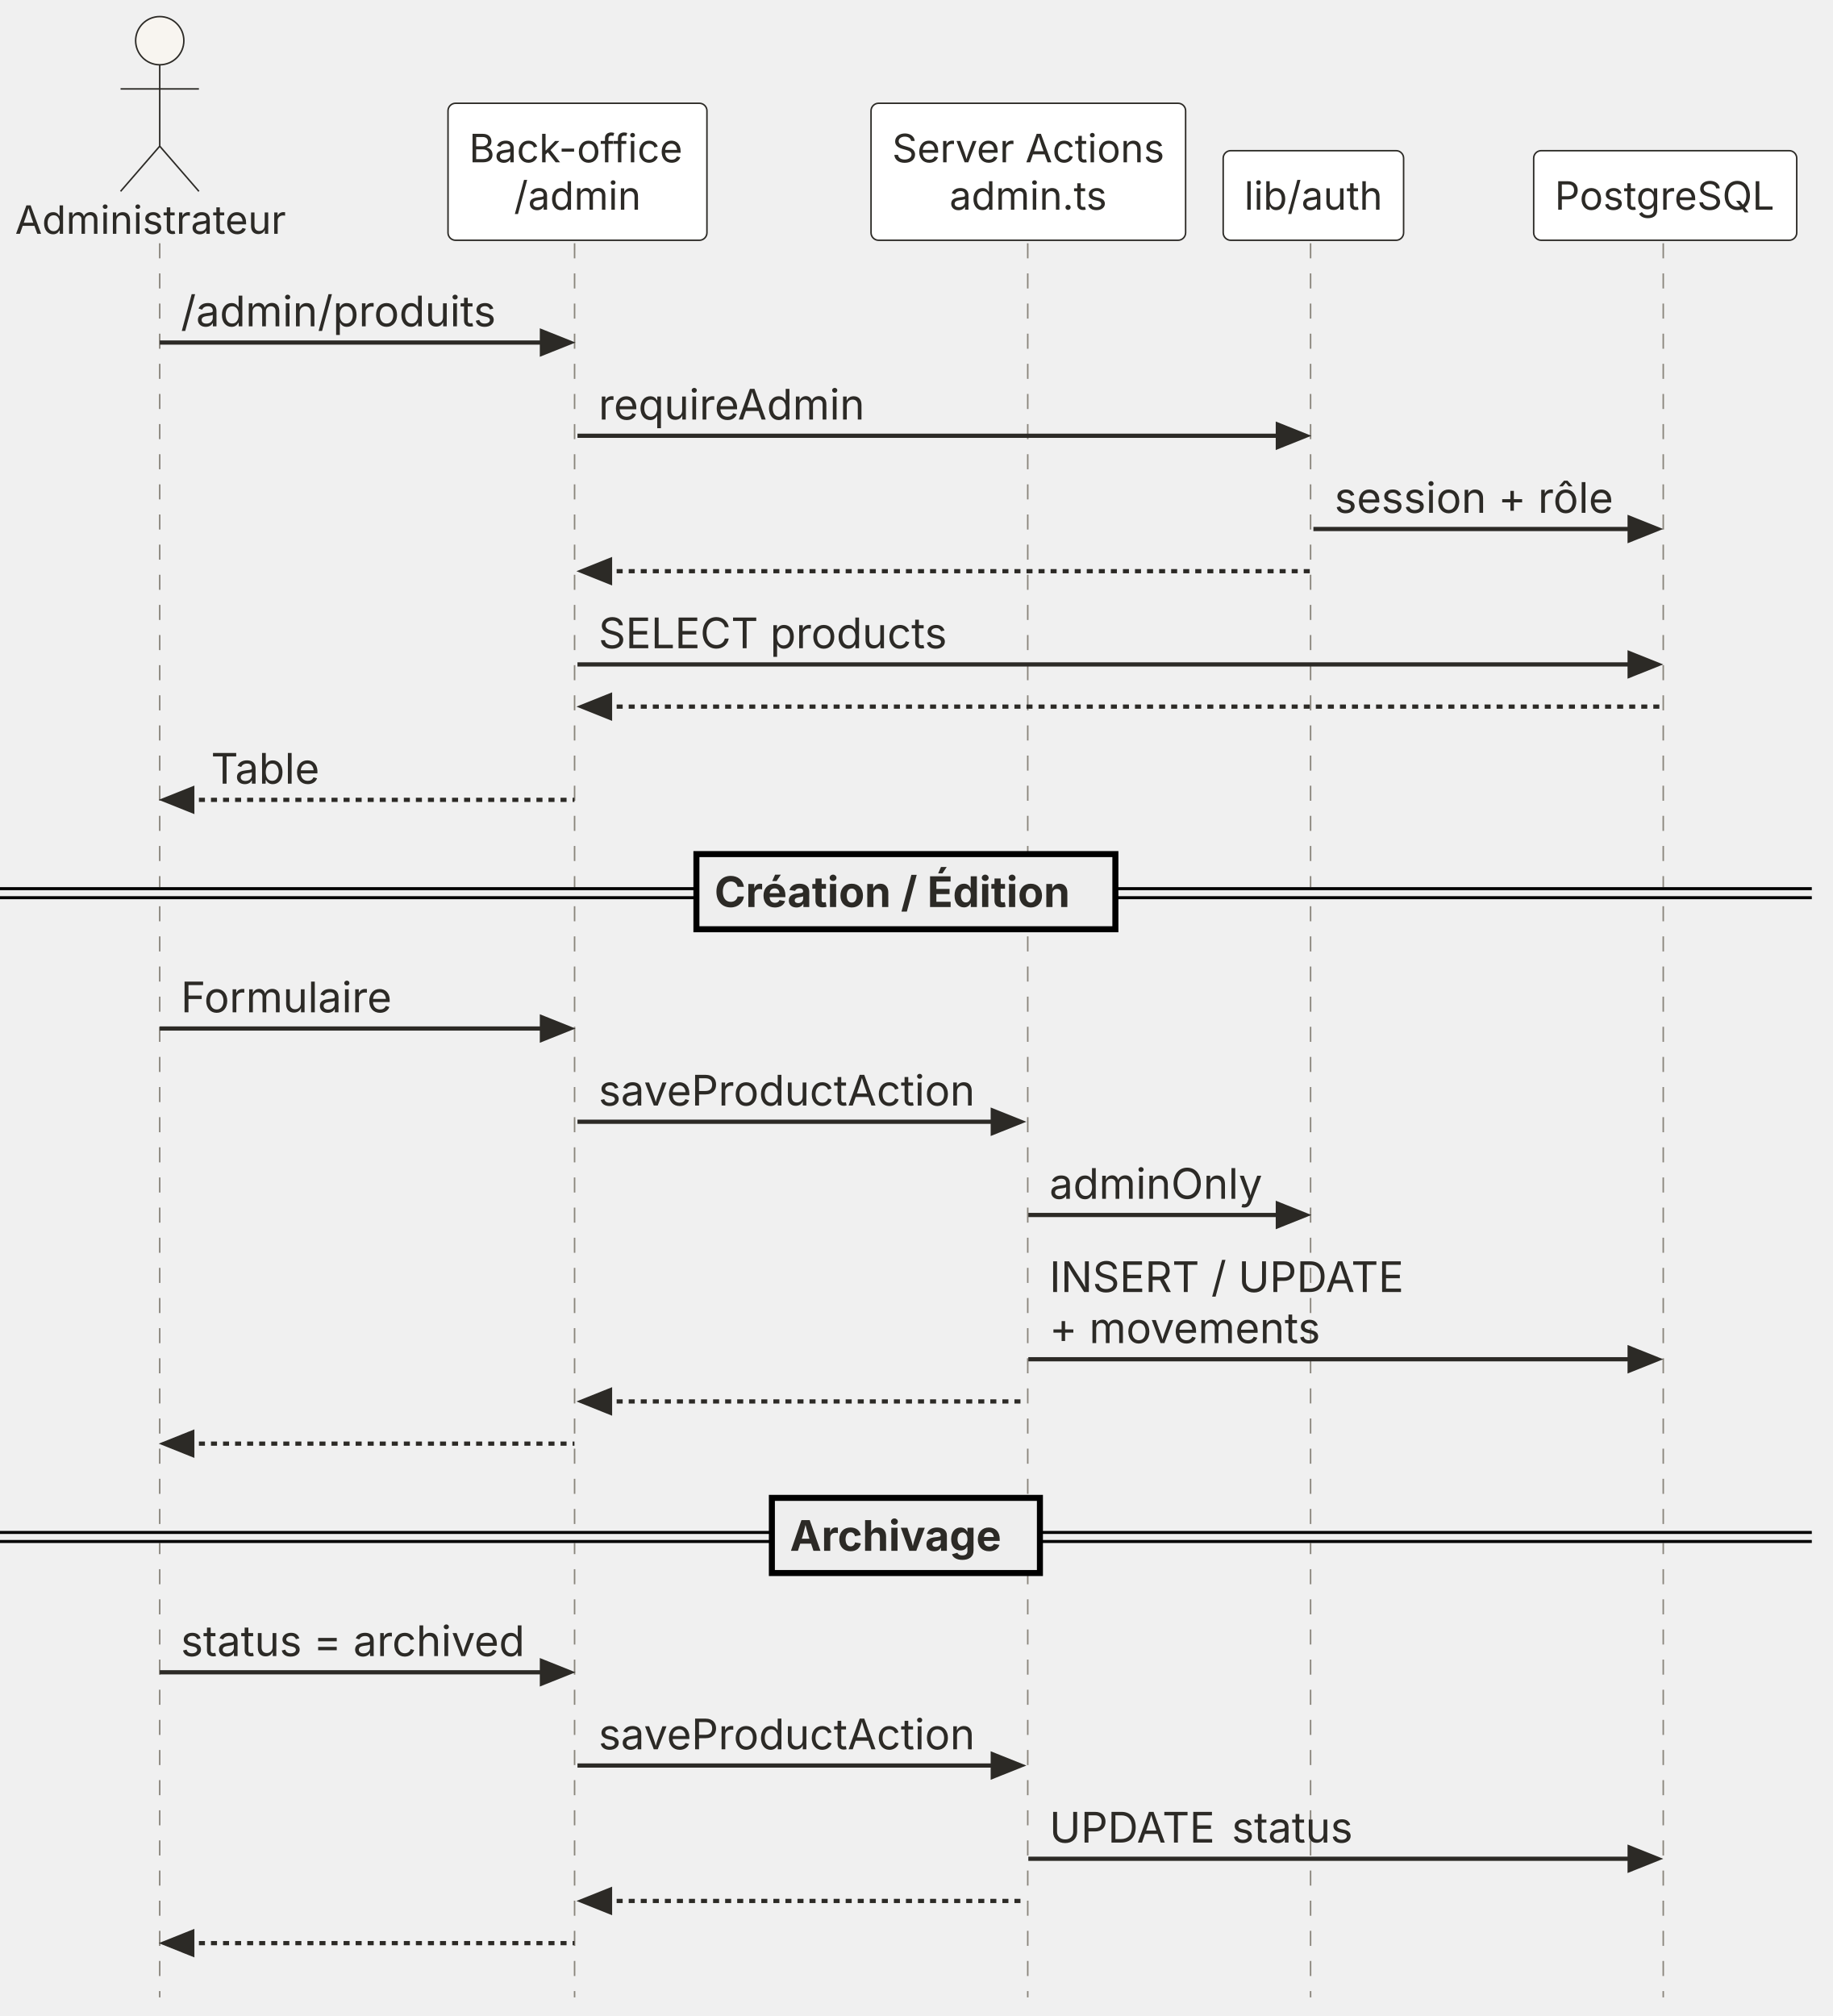
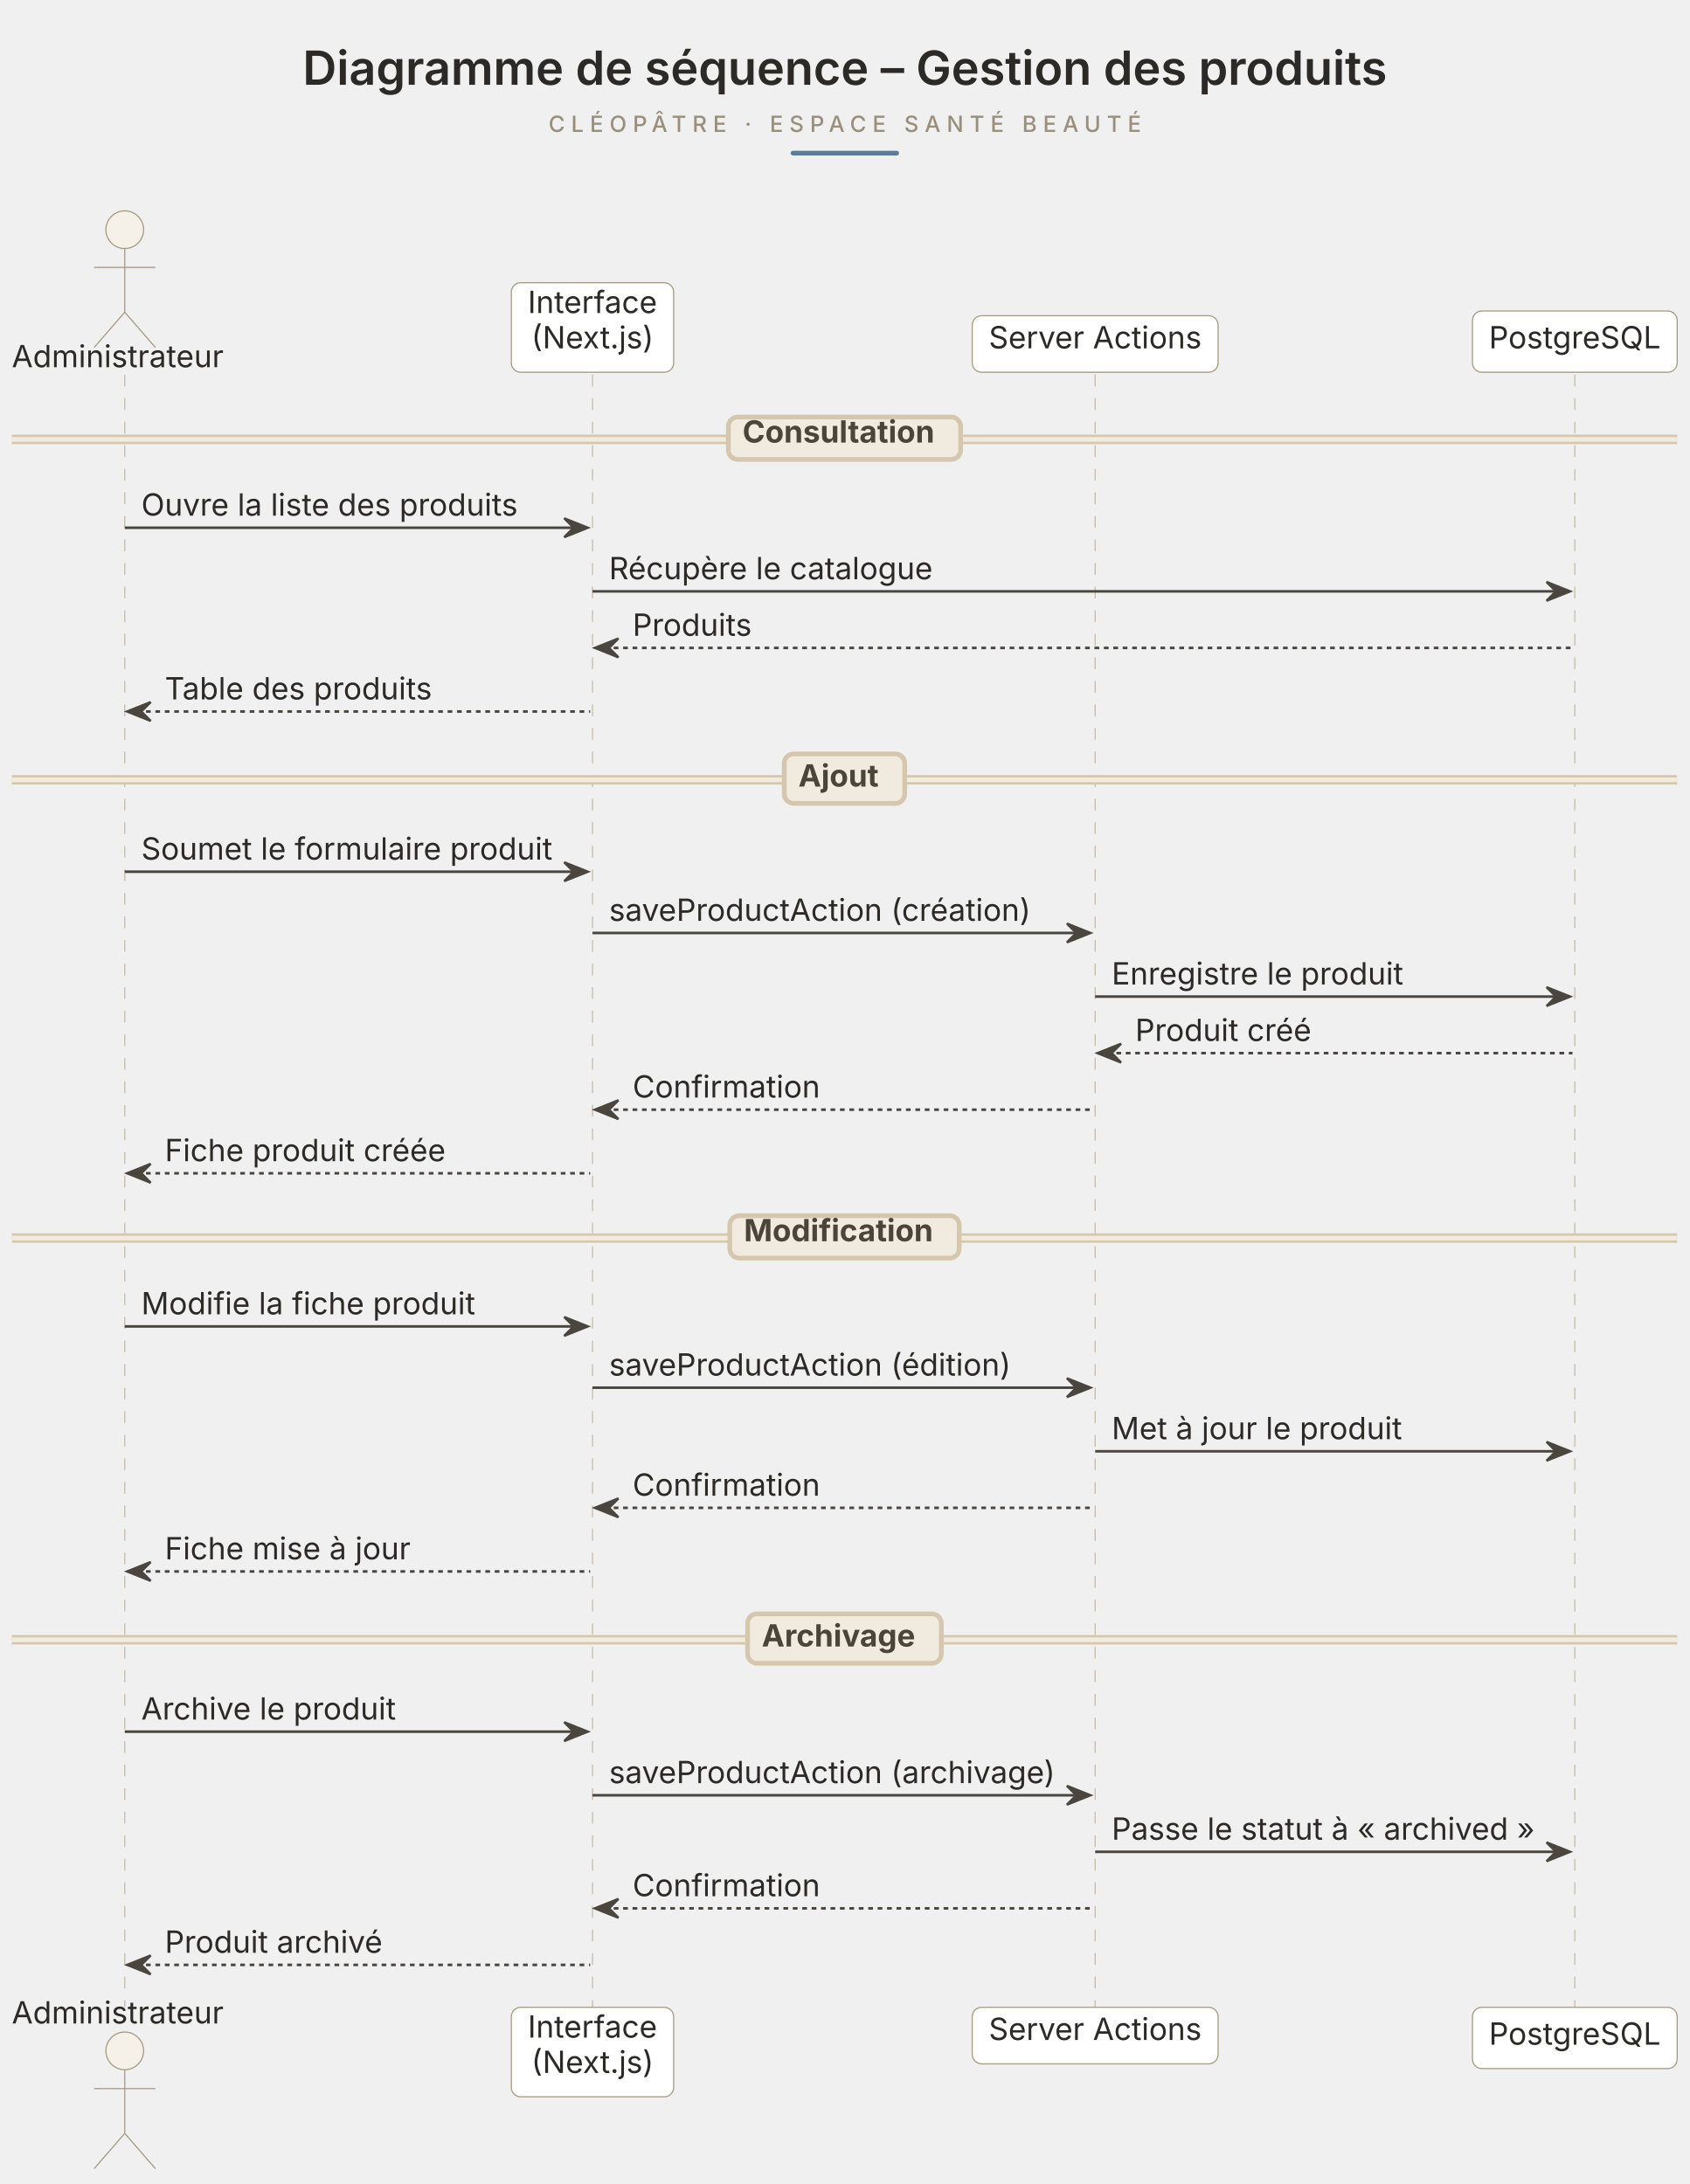
- <svg xmlns="http://www.w3.org/2000/svg" contentStyleType="text/css" height="669px" preserveAspectRatio="none" style="width:608px;height:669px;background:#FFFFFF;" version="1.1" viewBox="0 0 608 669" width="608px" zoomAndPan="magnify">
-   <defs />
-   <g>
-     <line style="stroke:#8A857C;stroke-width:0.5;stroke-dasharray:5.0,5.0;" x1="53" x2="53" y1="80.73" y2="662.821" />
-     <line style="stroke:#8A857C;stroke-width:0.5;stroke-dasharray:5.0,5.0;" x1="190.667" x2="190.667" y1="80.73" y2="662.821" />
-     <line style="stroke:#8A857C;stroke-width:0.5;stroke-dasharray:5.0,5.0;" x1="341.044" x2="341.044" y1="80.73" y2="662.821" />
-     <line style="stroke:#8A857C;stroke-width:0.5;stroke-dasharray:5.0,5.0;" x1="434.897" x2="434.897" y1="80.73" y2="662.821" />
-     <line style="stroke:#8A857C;stroke-width:0.5;stroke-dasharray:5.0,5.0;" x1="551.929" x2="551.929" y1="80.73" y2="662.821" />
-     <text fill="#2C2A26" font-family="Inter" font-size="13" lengthAdjust="spacing" textLength="90.016" x="5" y="77.594">Administrateur</text>
-     <ellipse cx="53.008" cy="13.5" fill="#F8F5F0" rx="8" ry="8" style="stroke:#2C2A26;stroke-width:0.5;" />
-     <path d="M53.008,21.5 L53.008,48.5 M40.008,29.5 L66.008,29.5 M53.008,48.5 L40.008,63.5 M53.008,48.5 L66.008,63.5 " fill="none" style="stroke:#2C2A26;stroke-width:0.5;" />
-     <rect fill="#FFFFFF" height="45.459" rx="2.5" ry="2.5" style="stroke:#2C2A26;stroke-width:0.5;" width="85.919" x="148.667" y="34.27" />
-     <text fill="#2C2A26" font-family="Inter" font-size="13" lengthAdjust="spacing" textLength="71.919" x="155.667" y="53.864">Back-office</text>
-     <text fill="#2C2A26" font-family="Inter" font-size="13" lengthAdjust="spacing" textLength="42.161" x="170.546" y="69.594">/admin</text>
-     <rect fill="#FFFFFF" height="45.459" rx="2.5" ry="2.5" style="stroke:#2C2A26;stroke-width:0.5;" width="104.384" x="289.044" y="34.27" />
-     <text fill="#2C2A26" font-family="Inter" font-size="13" lengthAdjust="spacing" textLength="90.384" x="296.044" y="53.864">Server Actions</text>
-     <text fill="#2C2A26" font-family="Inter" font-size="13" lengthAdjust="spacing" textLength="52.336" x="315.068" y="69.594">admin.ts</text>
-     <rect fill="#FFFFFF" height="29.73" rx="2.5" ry="2.5" style="stroke:#2C2A26;stroke-width:0.5;" width="59.868" x="405.897" y="50" />
-     <text fill="#2C2A26" font-family="Inter" font-size="13" lengthAdjust="spacing" textLength="45.868" x="412.897" y="69.594">lib/auth</text>
-     <rect fill="#FFFFFF" height="29.73" rx="2.5" ry="2.5" style="stroke:#2C2A26;stroke-width:0.5;" width="87.29" x="508.929" y="50" />
-     <text fill="#2C2A26" font-family="Inter" font-size="13" lengthAdjust="spacing" textLength="73.29" x="515.929" y="69.594">PostgreSQL</text>
-     <polygon fill="#2C2A26" points="179.626,109.669,189.626,113.669,179.626,117.669" style="stroke:#2C2A26;stroke-width:1;" />
-     <line style="stroke:#2C2A26;stroke-width:1.4;" x1="53.008" x2="185.626" y1="113.669" y2="113.669" />
-     <text fill="#2C2A26" font-family="Inter" font-size="14" lengthAdjust="spacing" textLength="104.897" x="60.008" y="108.292">/admin/produits</text>
-     <polygon fill="#2C2A26" points="423.831,140.608,433.831,144.608,423.831,148.608" style="stroke:#2C2A26;stroke-width:1;" />
-     <line style="stroke:#2C2A26;stroke-width:1.4;" x1="191.626" x2="429.831" y1="144.608" y2="144.608" />
-     <text fill="#2C2A26" font-family="Inter" font-size="14" lengthAdjust="spacing" textLength="89.264" x="198.626" y="139.231">requireAdmin</text>
-     <polygon fill="#2C2A26" points="540.574,171.548,550.574,175.548,540.574,179.548" style="stroke:#2C2A26;stroke-width:1;" />
-     <line style="stroke:#2C2A26;stroke-width:1.4;" x1="435.831" x2="546.574" y1="175.548" y2="175.548" />
-     <text fill="#2C2A26" font-family="Inter" font-size="14" lengthAdjust="spacing" textLength="50.388" x="442.831" y="170.171">session</text>
-     <text fill="#2C2A26" font-family="Inter" font-size="14" lengthAdjust="spacing" textLength="3.938" x="493.219" y="170.171"> </text>
-     <text fill="#2C2A26" font-family="Inter" font-size="14" lengthAdjust="spacing" textLength="9.263" x="497.156" y="170.171">+</text>
-     <text fill="#2C2A26" font-family="Inter" font-size="14" lengthAdjust="spacing" textLength="3.938" x="506.419" y="170.171"> </text>
-     <text fill="#2C2A26" font-family="Inter" font-size="14" lengthAdjust="spacing" textLength="25.218" x="510.357" y="170.171">rôle</text>
-     <polygon fill="#2C2A26" points="202.626,185.548,192.626,189.548,202.626,193.548" style="stroke:#2C2A26;stroke-width:1;" />
-     <line style="stroke:#2C2A26;stroke-width:1.4;stroke-dasharray:2.0,2.0;" x1="196.626" x2="434.831" y1="189.548" y2="189.548" />
-     <polygon fill="#2C2A26" points="540.574,216.487,550.574,220.487,540.574,224.487" style="stroke:#2C2A26;stroke-width:1;" />
-     <line style="stroke:#2C2A26;stroke-width:1.4;" x1="191.626" x2="546.574" y1="220.487" y2="220.487" />
-     <text fill="#2C2A26" font-family="Inter" font-size="14" lengthAdjust="spacing" textLength="52.992" x="198.626" y="215.11">SELECT</text>
-     <text fill="#2C2A26" font-family="Inter" font-size="14" lengthAdjust="spacing" textLength="3.938" x="251.618" y="215.11"> </text>
-     <text fill="#2C2A26" font-family="Inter" font-size="14" lengthAdjust="spacing" textLength="59.056" x="255.556" y="215.11">products</text>
-     <polygon fill="#2C2A26" points="202.626,230.487,192.626,234.487,202.626,238.487" style="stroke:#2C2A26;stroke-width:1;" />
-     <line style="stroke:#2C2A26;stroke-width:1.4;stroke-dasharray:2.0,2.0;" x1="196.626" x2="551.574" y1="234.487" y2="234.487" />
-     <polygon fill="#2C2A26" points="64.008,261.427,54.008,265.427,64.008,269.427" style="stroke:#2C2A26;stroke-width:1;" />
-     <line style="stroke:#2C2A26;stroke-width:1.4;stroke-dasharray:2.0,2.0;" x1="58.008" x2="190.626" y1="265.427" y2="265.427" />
-     <text fill="#2C2A26" font-family="Inter" font-size="14" lengthAdjust="spacing" textLength="37.023" x="70.008" y="260.05">Table</text>
-     <rect fill="#EEEEEE" height="3" style="stroke:#EEEEEE;stroke-width:1;" width="601.22" x="0" y="294.897" />
-     <line style="stroke:#000000;stroke-width:1;" x1="0" x2="601.22" y1="294.897" y2="294.897" />
-     <line style="stroke:#000000;stroke-width:1;" x1="0" x2="601.22" y1="297.897" y2="297.897" />
-     <rect fill="#EEEEEE" height="24.939" style="stroke:#000000;stroke-width:2;" width="139.029" x="231.095" y="283.427" />
-     <text fill="#2C2A26" font-family="Inter" font-size="14" font-weight="bold" lengthAdjust="spacing" textLength="121.092" x="237.095" y="300.989">Création / Édition</text>
-     <polygon fill="#2C2A26" points="179.626,337.306,189.626,341.306,179.626,345.306" style="stroke:#2C2A26;stroke-width:1;" />
-     <line style="stroke:#2C2A26;stroke-width:1.4;" x1="53.008" x2="185.626" y1="341.306" y2="341.306" />
-     <text fill="#2C2A26" font-family="Inter" font-size="14" lengthAdjust="spacing" textLength="70.547" x="60.008" y="335.929">Formulaire</text>
-     <polygon fill="#2C2A26" points="329.237,368.245,339.237,372.245,329.237,376.245" style="stroke:#2C2A26;stroke-width:1;" />
-     <line style="stroke:#2C2A26;stroke-width:1.4;" x1="191.626" x2="335.237" y1="372.245" y2="372.245" />
-     <text fill="#2C2A26" font-family="Inter" font-size="14" lengthAdjust="spacing" textLength="125.61" x="198.626" y="366.868">saveProductAction</text>
-     <polygon fill="#2C2A26" points="423.831,399.185,433.831,403.185,423.831,407.185" style="stroke:#2C2A26;stroke-width:1;" />
-     <line style="stroke:#2C2A26;stroke-width:1.4;" x1="341.237" x2="429.831" y1="403.185" y2="403.185" />
-     <text fill="#2C2A26" font-family="Inter" font-size="14" lengthAdjust="spacing" textLength="70.595" x="348.237" y="397.808">adminOnly</text>
-     <polygon fill="#2C2A26" points="540.574,447.063,550.574,451.063,540.574,455.063" style="stroke:#2C2A26;stroke-width:1;" />
-     <line style="stroke:#2C2A26;stroke-width:1.4;" x1="341.237" x2="546.574" y1="451.063" y2="451.063" />
-     <text fill="#2C2A26" font-family="Inter" font-size="14" lengthAdjust="spacing" textLength="49.752" x="348.237" y="428.747">INSERT</text>
-     <text fill="#2C2A26" font-family="Inter" font-size="14" lengthAdjust="spacing" textLength="3.938" x="397.988" y="428.747"> </text>
-     <text fill="#2C2A26" font-family="Inter" font-size="14" lengthAdjust="spacing" textLength="5.045" x="401.926" y="428.747">/</text>
-     <text fill="#2C2A26" font-family="Inter" font-size="14" lengthAdjust="spacing" textLength="3.938" x="406.971" y="428.747"> </text>
-     <text fill="#2C2A26" font-family="Inter" font-size="14" lengthAdjust="spacing" textLength="56.574" x="410.908" y="428.747">UPDATE</text>
-     <text fill="#2C2A26" font-family="Inter" font-size="14" lengthAdjust="spacing" textLength="9.263" x="348.237" y="445.687">+</text>
-     <text fill="#2C2A26" font-family="Inter" font-size="14" lengthAdjust="spacing" textLength="3.938" x="357.499" y="445.687"> </text>
-     <text fill="#2C2A26" font-family="Inter" font-size="14" lengthAdjust="spacing" textLength="77.356" x="361.437" y="445.687">movements</text>
-     <polygon fill="#2C2A26" points="202.626,461.063,192.626,465.063,202.626,469.063" style="stroke:#2C2A26;stroke-width:1;" />
-     <line style="stroke:#2C2A26;stroke-width:1.4;stroke-dasharray:2.0,2.0;" x1="196.626" x2="340.237" y1="465.063" y2="465.063" />
-     <polygon fill="#2C2A26" points="64.008,475.063,54.008,479.063,64.008,483.063" style="stroke:#2C2A26;stroke-width:1;" />
-     <line style="stroke:#2C2A26;stroke-width:1.4;stroke-dasharray:2.0,2.0;" x1="58.008" x2="190.626" y1="479.063" y2="479.063" />
-     <rect fill="#EEEEEE" height="3" style="stroke:#EEEEEE;stroke-width:1;" width="601.22" x="0" y="508.533" />
-     <line style="stroke:#000000;stroke-width:1;" x1="0" x2="601.22" y1="508.533" y2="508.533" />
-     <line style="stroke:#000000;stroke-width:1;" x1="0" x2="601.22" y1="511.533" y2="511.533" />
-     <rect fill="#EEEEEE" height="24.939" style="stroke:#000000;stroke-width:2;" width="88.949" x="256.135" y="497.063" />
-     <text fill="#2C2A26" font-family="Inter" font-size="14" font-weight="bold" lengthAdjust="spacing" textLength="71.012" x="262.135" y="514.626">Archivage</text>
-     <polygon fill="#2C2A26" points="179.626,550.942,189.626,554.942,179.626,558.942" style="stroke:#2C2A26;stroke-width:1;" />
-     <line style="stroke:#2C2A26;stroke-width:1.4;" x1="53.008" x2="185.626" y1="554.942" y2="554.942" />
-     <text fill="#2C2A26" font-family="Inter" font-size="14" lengthAdjust="spacing" textLength="40.079" x="60.008" y="549.565">status</text>
-     <text fill="#2C2A26" font-family="Inter" font-size="14" lengthAdjust="spacing" textLength="3.938" x="100.087" y="549.565"> </text>
-     <text fill="#2C2A26" font-family="Inter" font-size="14" lengthAdjust="spacing" textLength="9.263" x="104.025" y="549.565">=</text>
-     <text fill="#2C2A26" font-family="Inter" font-size="14" lengthAdjust="spacing" textLength="3.938" x="113.287" y="549.565"> </text>
-     <text fill="#2C2A26" font-family="Inter" font-size="14" lengthAdjust="spacing" textLength="57.401" x="117.225" y="549.565">archived</text>
-     <polygon fill="#2C2A26" points="329.237,581.882,339.237,585.882,329.237,589.882" style="stroke:#2C2A26;stroke-width:1;" />
-     <line style="stroke:#2C2A26;stroke-width:1.4;" x1="191.626" x2="335.237" y1="585.882" y2="585.882" />
-     <text fill="#2C2A26" font-family="Inter" font-size="14" lengthAdjust="spacing" textLength="125.61" x="198.626" y="580.505">saveProductAction</text>
-     <polygon fill="#2C2A26" points="540.574,612.821,550.574,616.821,540.574,620.821" style="stroke:#2C2A26;stroke-width:1;" />
-     <line style="stroke:#2C2A26;stroke-width:1.4;" x1="341.237" x2="546.574" y1="616.821" y2="616.821" />
-     <text fill="#2C2A26" font-family="Inter" font-size="14" lengthAdjust="spacing" textLength="56.574" x="348.237" y="611.444">UPDATE</text>
-     <text fill="#2C2A26" font-family="Inter" font-size="14" lengthAdjust="spacing" textLength="3.938" x="404.811" y="611.444"> </text>
-     <text fill="#2C2A26" font-family="Inter" font-size="14" lengthAdjust="spacing" textLength="40.079" x="408.748" y="611.444">status</text>
-     <polygon fill="#2C2A26" points="202.626,626.821,192.626,630.821,202.626,634.821" style="stroke:#2C2A26;stroke-width:1;" />
-     <line style="stroke:#2C2A26;stroke-width:1.4;stroke-dasharray:2.0,2.0;" x1="196.626" x2="340.237" y1="630.821" y2="630.821" />
-     <polygon fill="#2C2A26" points="64.008,640.821,54.008,644.821,64.008,648.821" style="stroke:#2C2A26;stroke-width:1;" />
-     <line style="stroke:#2C2A26;stroke-width:1.4;stroke-dasharray:2.0,2.0;" x1="58.008" x2="190.626" y1="644.821" y2="644.821" />
+ <svg xmlns="http://www.w3.org/2000/svg" version="1.1" viewBox="0 0 717 927" width="717" height="927">
+   <g transform="translate(0,0)">
+     <text x="358.5" y="36" font-family="Inter" font-size="20" font-weight="600" fill="#2C2A26" text-anchor="middle">Diagramme de séquence – Gestion des produits</text>
+     <text x="358.5" y="56" font-family="Inter" font-size="9.5" font-weight="500" letter-spacing="2.6" fill="#9A8F7D" text-anchor="middle">CLÉOPÂTRE · ESPACE SANTÉ BEAUTÉ</text>
+     <rect x="335.5" y="64" width="46" height="2" rx="1" fill="#5B7C99" />
+   </g>
+   <g transform="translate(0,84)">
+     <defs />
+     <g>
+       <g>
+         <rect x="49.44" y="75" width="8" height="693" fill="#00000000" stroke="#00000000" stroke-width="0" />
+         <line x1="52.94" y1="75" x2="52.94" y2="768" stroke="#C9BDA8" stroke-width="0.50" stroke-dasharray="5,5" />
+       </g>
+       <g>
+         <rect x="247.92" y="75" width="8" height="693" fill="#00000000" stroke="#00000000" stroke-width="0" />
+         <line x1="251.42" y1="75" x2="251.42" y2="768" stroke="#C9BDA8" stroke-width="0.50" stroke-dasharray="5,5" />
+       </g>
+       <g>
+         <rect x="461.22" y="75" width="8" height="693" fill="#00000000" stroke="#00000000" stroke-width="0" />
+         <line x1="464.72" y1="75" x2="464.72" y2="768" stroke="#C9BDA8" stroke-width="0.50" stroke-dasharray="5,5" />
+       </g>
+       <g>
+         <rect x="664.75" y="75" width="8" height="693" fill="#00000000" stroke="#00000000" stroke-width="0" />
+         <line x1="668.25" y1="75" x2="668.25" y2="768" stroke="#C9BDA8" stroke-width="0.50" stroke-dasharray="5,5" />
+       </g>
+       <text x="5" y="71.86" font-size="13" fill="#2C2A26" xml:space="preserve" style="white-space: pre" font-family="Inter">Administrateur</text>
+       <circle cx="52.94" cy="13.50" r="8" fill="#F6F1E8" stroke="#A89B85" stroke-width="0.50" />
+       <path d="M52.94,21.50 L52.94,48.50 M39.94,29.50 L65.94,29.50 M52.94,48.50 L39.94,63.50 M52.94,48.50 L65.94,63.50" fill="#00000000" stroke="#A89B85" stroke-width="0.50" />
+       <rect x="216.97" y="36" width="68.89" height="38" rx="4" ry="4" fill="#FFFFFF" stroke="#A89B85" stroke-width="0.50" />
+       <text x="223.97" y="48.86" font-size="13" fill="#2C2A26" xml:space="preserve" style="white-space: pre" font-family="Inter">Interface</text>
+       <text x="225.46" y="63.86" font-size="13" fill="#2C2A26" xml:space="preserve" style="white-space: pre" font-family="Inter">(Next.js)</text>
+       <rect x="412.56" y="50" width="104.33" height="24" rx="4" ry="4" fill="#FFFFFF" stroke="#A89B85" stroke-width="0.50" />
+       <text x="419.56" y="63.86" font-size="13" fill="#2C2A26" xml:space="preserve" style="white-space: pre" font-family="Inter">Server Actions</text>
+       <rect x="624.81" y="48" width="86.88" height="26" rx="4" ry="4" fill="#FFFFFF" stroke="#A89B85" stroke-width="0.50" />
+       <text x="631.81" y="63.86" font-size="13" fill="#2C2A26" xml:space="preserve" style="white-space: pre" font-family="Inter">PostgreSQL</text>
+       <text x="5" y="774.86" font-size="13" fill="#2C2A26" xml:space="preserve" style="white-space: pre" font-family="Inter">Administrateur</text>
+       <circle cx="52.94" cy="786.50" r="8" fill="#F6F1E8" stroke="#A89B85" stroke-width="0.50" />
+       <path d="M52.94,794.50 L52.94,821.50 M39.94,802.50 L65.94,802.50 M52.94,821.50 L39.94,836.50 M52.94,821.50 L65.94,836.50" fill="#00000000" stroke="#A89B85" stroke-width="0.50" />
+       <rect x="216.97" y="768" width="68.89" height="38" rx="4" ry="4" fill="#FFFFFF" stroke="#A89B85" stroke-width="0.50" />
+       <text x="223.97" y="780.86" font-size="13" fill="#2C2A26" xml:space="preserve" style="white-space: pre" font-family="Inter">Interface</text>
+       <text x="225.46" y="795.86" font-size="13" fill="#2C2A26" xml:space="preserve" style="white-space: pre" font-family="Inter">(Next.js)</text>
+       <rect x="412.56" y="768" width="104.33" height="24" rx="4" ry="4" fill="#FFFFFF" stroke="#A89B85" stroke-width="0.50" />
+       <text x="419.56" y="781.86" font-size="13" fill="#2C2A26" xml:space="preserve" style="white-space: pre" font-family="Inter">Server Actions</text>
+       <rect x="624.81" y="768" width="86.88" height="26" rx="4" ry="4" fill="#FFFFFF" stroke="#A89B85" stroke-width="0.50" />
+       <text x="631.81" y="783.86" font-size="13" fill="#2C2A26" xml:space="preserve" style="white-space: pre" font-family="Inter">PostgreSQL</text>
+       <rect x="5" y="101" width="706.69" height="3" rx="4" ry="4" fill="#F1EBDF" stroke="#F1EBDF" stroke-width="1" />
+       <line x1="5" y1="101" x2="711.69" y2="101" stroke="#D5C7AE" stroke-width="1" />
+       <line x1="5" y1="104" x2="711.69" y2="104" stroke="#D5C7AE" stroke-width="1" />
+       <rect x="309.06" y="93" width="98.57" height="18" rx="4" ry="4" fill="#F1EBDF" stroke="#D5C7AE" stroke-width="2" />
+       <text x="315.06" y="103.86" font-size="13" fill="#4A443A" xml:space="preserve" style="white-space: pre" font-weight="bold" font-family="Inter">Consultation </text>
+       <polygon points="239.42,136 249.42,140 239.42,144 243.42,140" fill="#4A463F" stroke="#4A463F" stroke-width="1" />
+       <line x1="52.94" y1="140" x2="245.42" y2="140" stroke="#4A463F" stroke-width="1.10" />
+       <text x="59.94" y="134.86" font-size="13" fill="#2C2A26" xml:space="preserve" style="white-space: pre" font-family="Inter">Ouvre la liste des produits</text>
+       <polygon points="656.25,163 666.25,167 656.25,171 660.25,167" fill="#4A463F" stroke="#4A463F" stroke-width="1" />
+       <line x1="251.42" y1="167" x2="662.25" y2="167" stroke="#4A463F" stroke-width="1.10" />
+       <text x="258.42" y="161.86" font-size="13" fill="#2C2A26" xml:space="preserve" style="white-space: pre" font-family="Inter">Récupère le catalogue</text>
+       <polygon points="262.42,187 252.42,191 262.42,195 258.42,191" fill="#4A463F" stroke="#4A463F" stroke-width="1" />
+       <line x1="256.42" y1="191" x2="667.25" y2="191" stroke="#4A463F" stroke-width="1.10" stroke-dasharray="2,2" />
+       <text x="268.42" y="185.86" font-size="13" fill="#2C2A26" xml:space="preserve" style="white-space: pre" font-family="Inter">Produits</text>
+       <polygon points="63.94,214 53.94,218 63.94,222 59.94,218" fill="#4A463F" stroke="#4A463F" stroke-width="1" />
+       <line x1="57.94" y1="218" x2="250.42" y2="218" stroke="#4A463F" stroke-width="1.10" stroke-dasharray="2,2" />
+       <text x="69.94" y="212.86" font-size="13" fill="#2C2A26" xml:space="preserve" style="white-space: pre" font-family="Inter">Table des produits</text>
+       <rect x="5" y="245.50" width="706.69" height="3" rx="4" ry="4" fill="#F1EBDF" stroke="#F1EBDF" stroke-width="1" />
+       <line x1="5" y1="245.50" x2="711.69" y2="245.50" stroke="#D5C7AE" stroke-width="1" />
+       <line x1="5" y1="248.50" x2="711.69" y2="248.50" stroke="#D5C7AE" stroke-width="1" />
+       <rect x="332.78" y="236" width="51.13" height="21" rx="4" ry="4" fill="#F1EBDF" stroke="#D5C7AE" stroke-width="2" />
+       <text x="338.78" y="249.86" font-size="13" fill="#4A443A" xml:space="preserve" style="white-space: pre" font-weight="bold" font-family="Inter">Ajout </text>
+       <polygon points="239.42,282 249.42,286 239.42,290 243.42,286" fill="#4A463F" stroke="#4A463F" stroke-width="1" />
+       <line x1="52.94" y1="286" x2="245.42" y2="286" stroke="#4A463F" stroke-width="1.10" />
+       <text x="59.94" y="280.86" font-size="13" fill="#2C2A26" xml:space="preserve" style="white-space: pre" font-family="Inter">Soumet le formulaire produit</text>
+       <polygon points="452.72,308 462.72,312 452.72,316 456.72,312" fill="#4A463F" stroke="#4A463F" stroke-width="1" />
+       <line x1="251.42" y1="312" x2="458.72" y2="312" stroke="#4A463F" stroke-width="1.10" />
+       <text x="258.42" y="306.86" font-size="13" fill="#2C2A26" xml:space="preserve" style="white-space: pre" font-family="Inter">saveProductAction (création)</text>
+       <polygon points="656.25,335 666.25,339 656.25,343 660.25,339" fill="#4A463F" stroke="#4A463F" stroke-width="1" />
+       <line x1="464.72" y1="339" x2="662.25" y2="339" stroke="#4A463F" stroke-width="1.10" />
+       <text x="471.72" y="333.86" font-size="13" fill="#2C2A26" xml:space="preserve" style="white-space: pre" font-family="Inter">Enregistre le produit</text>
+       <polygon points="475.72,359 465.72,363 475.72,367 471.72,363" fill="#4A463F" stroke="#4A463F" stroke-width="1" />
+       <line x1="469.72" y1="363" x2="667.25" y2="363" stroke="#4A463F" stroke-width="1.10" stroke-dasharray="2,2" />
+       <text x="481.72" y="357.86" font-size="13" fill="#2C2A26" xml:space="preserve" style="white-space: pre" font-family="Inter">Produit créé</text>
+       <polygon points="262.42,383 252.42,387 262.42,391 258.42,387" fill="#4A463F" stroke="#4A463F" stroke-width="1" />
+       <line x1="256.42" y1="387" x2="463.72" y2="387" stroke="#4A463F" stroke-width="1.10" stroke-dasharray="2,2" />
+       <text x="268.42" y="381.86" font-size="13" fill="#2C2A26" xml:space="preserve" style="white-space: pre" font-family="Inter">Confirmation</text>
+       <polygon points="63.94,410 53.94,414 63.94,418 59.94,414" fill="#4A463F" stroke="#4A463F" stroke-width="1" />
+       <line x1="57.94" y1="414" x2="250.42" y2="414" stroke="#4A463F" stroke-width="1.10" stroke-dasharray="2,2" />
+       <text x="69.94" y="408.86" font-size="13" fill="#2C2A26" xml:space="preserve" style="white-space: pre" font-family="Inter">Fiche produit créée</text>
+       <rect x="5" y="440" width="706.69" height="3" rx="4" ry="4" fill="#F1EBDF" stroke="#F1EBDF" stroke-width="1" />
+       <line x1="5" y1="440" x2="711.69" y2="440" stroke="#D5C7AE" stroke-width="1" />
+       <line x1="5" y1="443" x2="711.69" y2="443" stroke="#D5C7AE" stroke-width="1" />
+       <rect x="309.66" y="432" width="97.36" height="18" rx="4" ry="4" fill="#F1EBDF" stroke="#D5C7AE" stroke-width="2" />
+       <text x="315.66" y="442.86" font-size="13" fill="#4A443A" xml:space="preserve" style="white-space: pre" font-weight="bold" font-family="Inter">Modification </text>
+       <polygon points="239.42,475 249.42,479 239.42,483 243.42,479" fill="#4A463F" stroke="#4A463F" stroke-width="1" />
+       <line x1="52.94" y1="479" x2="245.42" y2="479" stroke="#4A463F" stroke-width="1.10" />
+       <text x="59.94" y="473.86" font-size="13" fill="#2C2A26" xml:space="preserve" style="white-space: pre" font-family="Inter">Modifie la fiche produit</text>
+       <polygon points="452.72,501 462.72,505 452.72,509 456.72,505" fill="#4A463F" stroke="#4A463F" stroke-width="1" />
+       <line x1="251.42" y1="505" x2="458.72" y2="505" stroke="#4A463F" stroke-width="1.10" />
+       <text x="258.42" y="499.86" font-size="13" fill="#2C2A26" xml:space="preserve" style="white-space: pre" font-family="Inter">saveProductAction (édition)</text>
+       <polygon points="656.25,528 666.25,532 656.25,536 660.25,532" fill="#4A463F" stroke="#4A463F" stroke-width="1" />
+       <line x1="464.72" y1="532" x2="662.25" y2="532" stroke="#4A463F" stroke-width="1.10" />
+       <text x="471.72" y="526.86" font-size="13" fill="#2C2A26" xml:space="preserve" style="white-space: pre" font-family="Inter">Met à jour le produit</text>
+       <polygon points="262.42,552 252.42,556 262.42,560 258.42,556" fill="#4A463F" stroke="#4A463F" stroke-width="1" />
+       <line x1="256.42" y1="556" x2="463.72" y2="556" stroke="#4A463F" stroke-width="1.10" stroke-dasharray="2,2" />
+       <text x="268.42" y="550.86" font-size="13" fill="#2C2A26" xml:space="preserve" style="white-space: pre" font-family="Inter">Confirmation</text>
+       <polygon points="63.94,579 53.94,583 63.94,587 59.94,583" fill="#4A463F" stroke="#4A463F" stroke-width="1" />
+       <line x1="57.94" y1="583" x2="250.42" y2="583" stroke="#4A463F" stroke-width="1.10" stroke-dasharray="2,2" />
+       <text x="69.94" y="577.86" font-size="13" fill="#2C2A26" xml:space="preserve" style="white-space: pre" font-family="Inter">Fiche mise à jour</text>
+       <rect x="5" y="610.50" width="706.69" height="3" rx="4" ry="4" fill="#F1EBDF" stroke="#F1EBDF" stroke-width="1" />
+       <line x1="5" y1="610.50" x2="711.69" y2="610.50" stroke="#D5C7AE" stroke-width="1" />
+       <line x1="5" y1="613.50" x2="711.69" y2="613.50" stroke="#D5C7AE" stroke-width="1" />
+       <rect x="317.24" y="601" width="82.20" height="21" rx="4" ry="4" fill="#F1EBDF" stroke="#D5C7AE" stroke-width="2" />
+       <text x="323.24" y="614.86" font-size="13" fill="#4A443A" xml:space="preserve" style="white-space: pre" font-weight="bold" font-family="Inter">Archivage </text>
+       <polygon points="239.42,647 249.42,651 239.42,655 243.42,651" fill="#4A463F" stroke="#4A463F" stroke-width="1" />
+       <line x1="52.94" y1="651" x2="245.42" y2="651" stroke="#4A463F" stroke-width="1.10" />
+       <text x="59.94" y="645.86" font-size="13" fill="#2C2A26" xml:space="preserve" style="white-space: pre" font-family="Inter">Archive le produit</text>
+       <polygon points="452.72,674 462.72,678 452.72,682 456.72,678" fill="#4A463F" stroke="#4A463F" stroke-width="1" />
+       <line x1="251.42" y1="678" x2="458.72" y2="678" stroke="#4A463F" stroke-width="1.10" />
+       <text x="258.42" y="672.86" font-size="13" fill="#2C2A26" xml:space="preserve" style="white-space: pre" font-family="Inter">saveProductAction (archivage)</text>
+       <polygon points="656.25,698 666.25,702 656.25,706 660.25,702" fill="#4A463F" stroke="#4A463F" stroke-width="1" />
+       <line x1="464.72" y1="702" x2="662.25" y2="702" stroke="#4A463F" stroke-width="1.10" />
+       <text x="471.72" y="696.86" font-size="13" fill="#2C2A26" xml:space="preserve" style="white-space: pre" font-family="Inter">Passe le statut à « archived »</text>
+       <polygon points="262.42,722 252.42,726 262.42,730 258.42,726" fill="#4A463F" stroke="#4A463F" stroke-width="1" />
+       <line x1="256.42" y1="726" x2="463.72" y2="726" stroke="#4A463F" stroke-width="1.10" stroke-dasharray="2,2" />
+       <text x="268.42" y="720.86" font-size="13" fill="#2C2A26" xml:space="preserve" style="white-space: pre" font-family="Inter">Confirmation</text>
+       <polygon points="63.94,746 53.94,750 63.94,754 59.94,750" fill="#4A463F" stroke="#4A463F" stroke-width="1" />
+       <line x1="57.94" y1="750" x2="250.42" y2="750" stroke="#4A463F" stroke-width="1.10" stroke-dasharray="2,2" />
+       <text x="69.94" y="744.86" font-size="13" fill="#2C2A26" xml:space="preserve" style="white-space: pre" font-family="Inter">Produit archivé</text>
+     </g>
  </g>
</svg>
